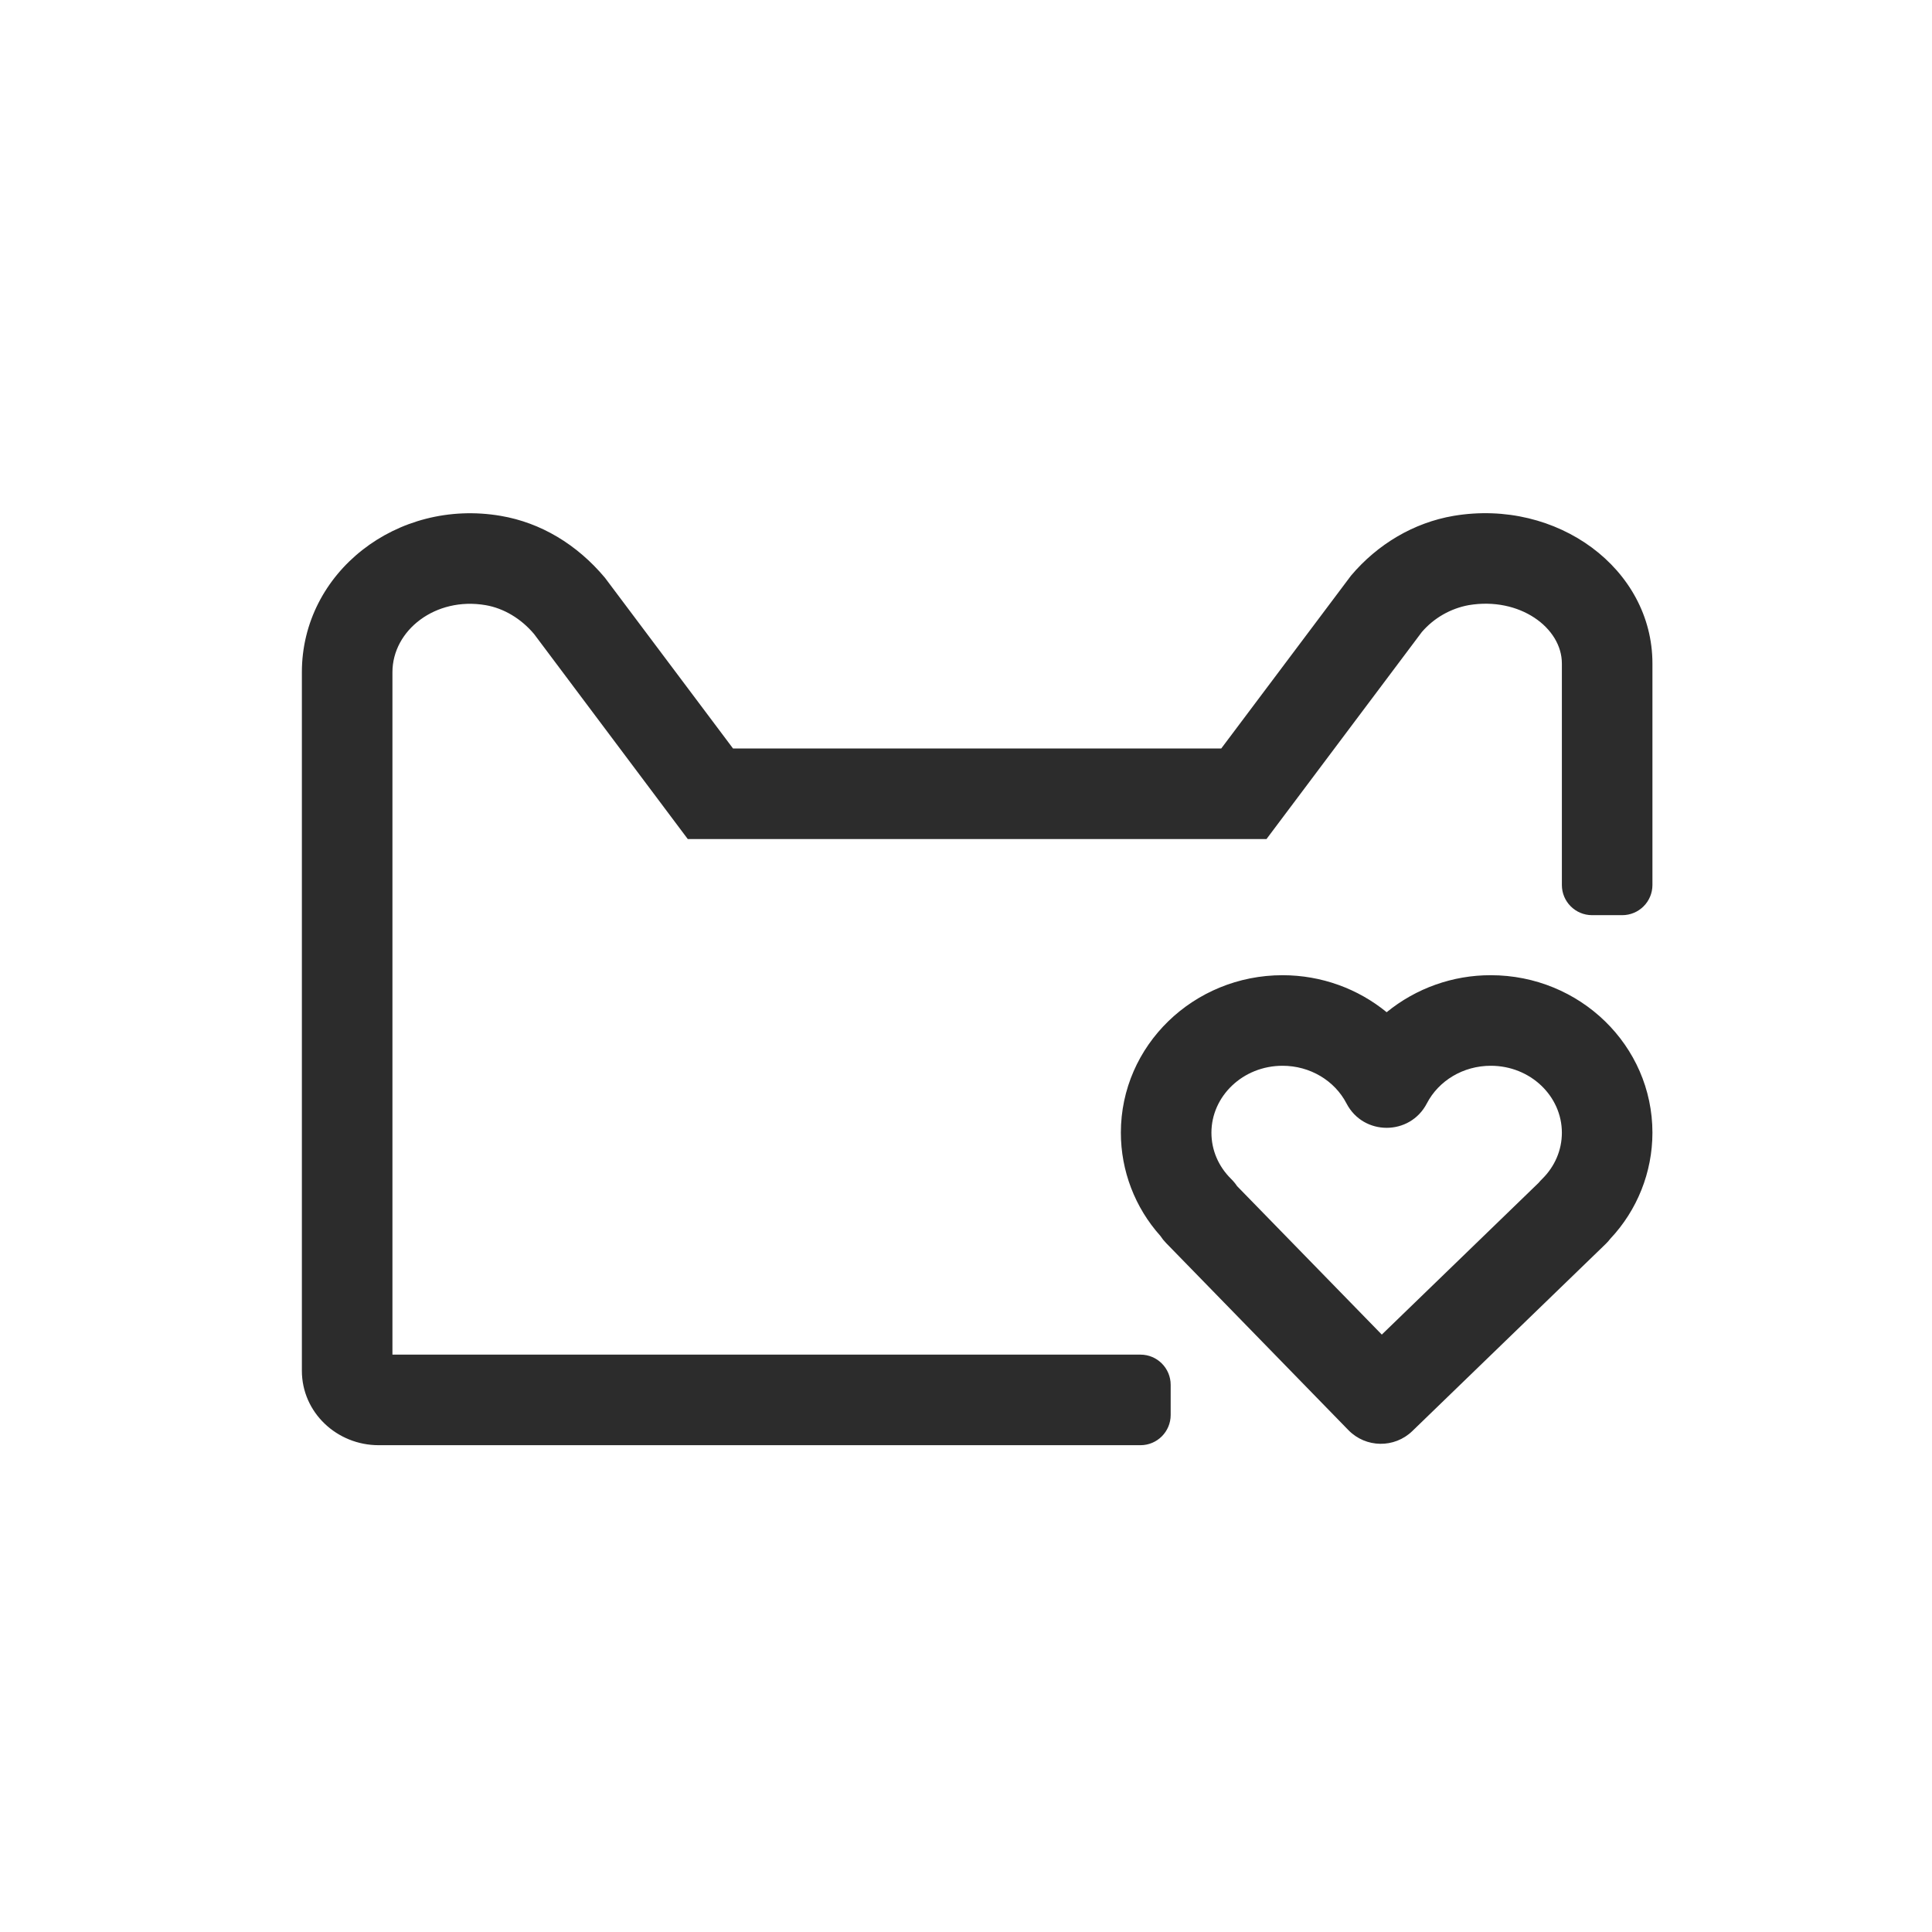
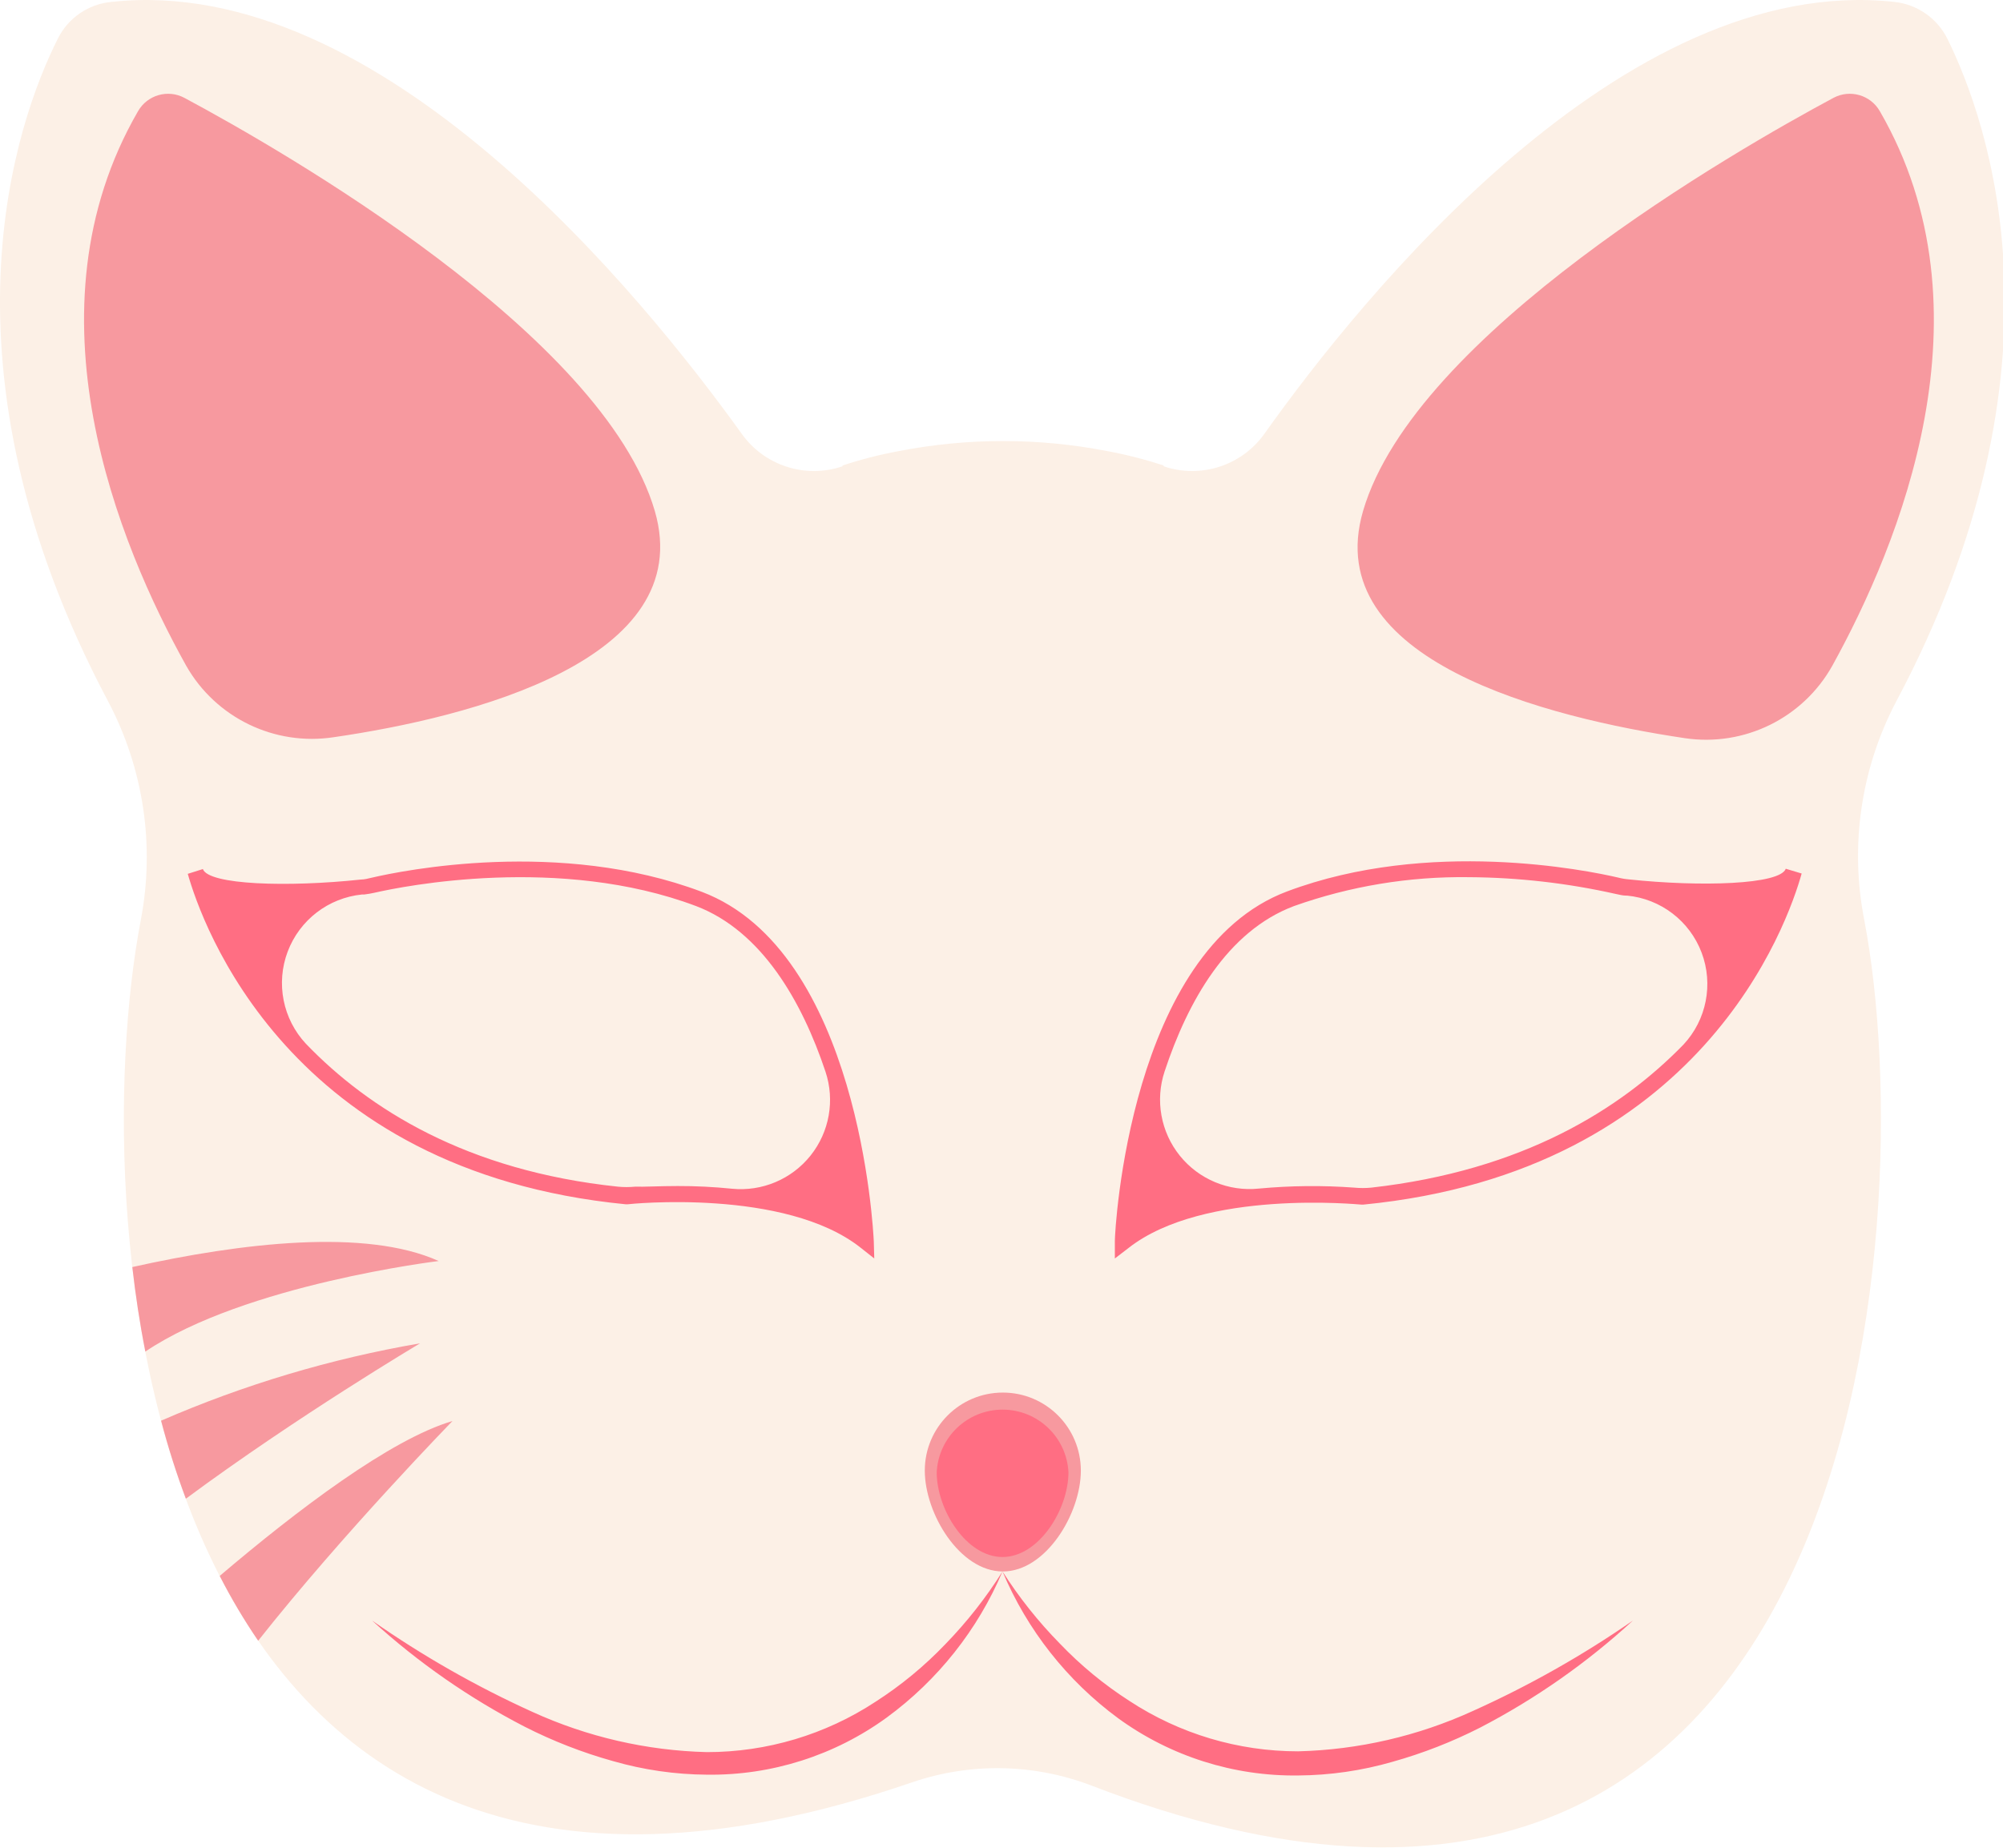
- <svg xmlns="http://www.w3.org/2000/svg" t="1670775406510" class="icon" viewBox="0 0 1024 1024" version="1.1" p-id="13389" width="64" height="64">
-   <path d="M388.528 396.72h258.752l68.768-91.6c13.984-16.592 33.168-28.096 54.416-31.712 54.88-9.216 105.36 28 105.36 78.256v117.392a16 16 0 0 1-16 16h-16a16 16 0 0 1-16-16v-117.392c0-18.944-22.4-35.456-49.36-30.928a43.12 43.12 0 0 0-24.864 14.256l-82.336 109.728h-306.72l-7.2-9.6-74.272-99.072c-6.88-8.16-16.064-13.664-25.728-15.312-26.512-4.528-49.344 13.28-49.344 35.568v361.68h396.48a16 16 0 0 1 16 16v16a16 16 0 0 1-16 16H200.688c-22.08 0-40.688-17.28-40.688-39.488V356.304c0-52.944 50.432-92.272 105.408-82.88 21.2 3.6 40.384 15.104 55.2 32.768l67.92 90.528zM594.08 600.368c0-46.304 38.56-83.488 85.696-83.488 20.656 0 40.048 7.2 55.184 19.616a86.944 86.944 0 0 1 55.2-19.616c47.12 0 85.664 37.184 85.664 83.488a82.08 82.08 0 0 1-22.352 56.224c-0.72 0.96-1.536 1.872-2.432 2.736l-102.464 99.152a24 24 0 0 1-33.888-0.48l-96.64-99.168a24.512 24.512 0 0 1-3.024-3.776 82 82 0 0 1-20.944-54.688z m138.304 106.992l83.136-80.464c0.56-0.688 1.168-1.344 1.824-1.984 6.72-6.608 10.48-15.296 10.48-24.544 0-19.392-16.672-35.488-37.68-35.488-14.64 0-27.632 7.904-33.888 19.952-8.96 17.248-33.648 17.248-42.592 0-6.256-12.048-19.264-19.952-33.888-19.952-21.008 0-37.696 16.096-37.696 35.488 0 9.232 3.744 17.888 10.432 24.48 1.216 1.2 2.272 2.48 3.168 3.824l76.704 78.688z" p-id="13390" fill="#2c2c2c" />
+ <svg xmlns="http://www.w3.org/2000/svg" t="1671036663346" class="icon" viewBox="0 0 1110 1024" version="1.1" p-id="2535" width="138.75" height="128">
+   <path d="M1079.18 21.487a37.251 37.251 0 0 0-29.413-20.431c-150.412-16.38-295.276 163.71-348.995 239.268a49.139 49.139 0 0 1-55.92 18.141v-0.44a239.708 239.708 0 0 0-31.351-8.014 302.145 302.145 0 0 0-115.275 0 234.777 234.777 0 0 0-31.351 8.014v0.44a49.139 49.139 0 0 1-55.92-18.141C356.62 164.766 211.492-15.323 61.785 1.057a36.987 36.987 0 0 0-29.765 20.431C8.947 67.368-38.784 202.546 59.847 388.623a184.933 184.933 0 0 1 18.229 121.087c-32.495 169.17-1.673 625.249 427.195 478.272a145.833 145.833 0 0 1 99.688 1.761c427.547 164.854 460.571-310.335 428.164-479.769a184.052 184.052 0 0 1 17.613-120.999c99.247-186.43 51.077-321.607 28.444-367.488z" fill="#FCF0E6" p-id="2536" />
+   <path d="M598.971 815.114c0 23.865-19.374 55.92-43.239 55.92s-43.239-32.055-43.239-55.92a43.239 43.239 0 0 1 86.478 0z" fill="#F7999F" p-id="2537" />
+   <path d="M592.102 816.083c0 20.519-16.38 46.938-36.546 46.938s-36.458-26.419-36.458-46.938a36.546 36.546 0 0 1 73.004 0z" fill="#FF6E83" p-id="2538" />
+   <path d="M76.491 61.644a19.198 19.198 0 0 1 25.714-7.397c54.423 29.149 232.047 131.038 260.667 228.965 24.041 82.691-102.682 114.482-177.888 125.402a80.138 80.138 0 0 1-81.811-39.628C65.659 301.705 12.381 172.428 76.491 61.644zM1041.753 61.644a19.198 19.198 0 0 0-25.714-7.397c-54.423 29.149-232.047 131.038-260.667 228.965C731.066 366.431 858.053 397.87 933.611 409.142a80.138 80.138 0 0 0 81.811-40.157c37.163-67.28 90.441-196.557 26.331-307.341zM232.803 744.575a624.633 624.633 0 0 0-143.543 42.887 449.123 449.123 0 0 0 13.738 43.239c61.732-45.705 129.805-86.126 129.805-86.126zM250.768 787.638c-34.257 10.039-86.126 49.404-129.013 85.862a332.527 332.527 0 0 0 21.311 35.93c47.026-59.531 107.701-121.792 107.701-121.792zM243.107 698.958c-40.421-18.229-109.375-10.127-169.786 3.346 1.761 15.499 4.139 31.262 7.221 46.85 55.216-37.251 162.565-50.196 162.565-50.196z" fill="#F7999F" p-id="2539" />
+   <path d="M555.555 871.034a194.532 194.532 0 0 1-64.11 80.93 165.559 165.559 0 0 1-99.688 31.703 192.506 192.506 0 0 1-52.222-7.573 264.19 264.19 0 0 1-48.787-19.022 392.234 392.234 0 0 1-84.541-58.826 554.094 554.094 0 0 0 88.68 50.548 247.81 247.81 0 0 0 96.87 22.368 170.05 170.05 0 0 0 93.435-27.916 211.352 211.352 0 0 0 38.66-31.879 244.64 244.64 0 0 0 31.703-40.333zM555.555 871.034a244.64 244.64 0 0 0 31.703 39.893 211.352 211.352 0 0 0 38.66 31.879 170.314 170.314 0 0 0 93.435 27.916 247.898 247.898 0 0 0 96.87-22.368 557.176 557.176 0 0 0 88.68-50.108 392.234 392.234 0 0 1-84.541 59.267 263.573 263.573 0 0 1-48.699 19.022 192.947 192.947 0 0 1-52.222 7.573 165.823 165.823 0 0 1-99.776-31.703 195.236 195.236 0 0 1-64.11-81.37zM484.488 697.549l-7.573-5.988c-41.83-33.112-128.308-24.217-129.189-24.041h-0.881C159.271 649.203 111.716 511.384 104.055 484.348l8.366-2.642c3.17 8.806 47.114 10.127 87.535 5.812 2.114 0 4.139-0.616 6.164-1.057 16.996-3.963 104.267-21.752 182.731 7.838 87.183 32.936 95.108 187.399 95.373 193.739z m-108.934-40.157a290.08 290.08 0 0 1 30.118 1.497 49.492 49.492 0 0 0 51.781-64.903c-12.945-38.748-35.225-77.848-71.684-91.762-75.47-28.444-162.125-11.096-178.24-7.397-1.849 0.44-3.699 0.705-5.636 0.969h-1.233a49.315 49.315 0 0 0-31.174 82.691c34.697 36.106 89.032 70.451 172.956 79.257a49.051 49.051 0 0 0 9.511 0c5.02 0.176 13.298-0.352 23.601-0.352zM617.816 697.549v-9.687c0-6.517 8.278-160.98 95.373-193.739 78.641-29.589 166.264-11.712 183.348-7.75a36.106 36.106 0 0 0 6.164 1.057c39.805 4.227 83.748 2.906 86.918-5.9l8.806 2.642c-7.662 27.388-55.216 165.207-242.967 183.524h-0.881c-0.881 0-87.359-8.806-129.189 24.041z m196.117-211.352a277.928 277.928 0 0 0-96.87 16.028c-36.987 13.914-58.826 52.838-71.684 91.674a49.58 49.58 0 0 0 52.222 64.903 317.908 317.908 0 0 1 52.838-0.528 49.051 49.051 0 0 0 9.511 0c83.836-9.423 138.171-43.503 172.956-79.257a49.227 49.227 0 0 0-31.262-82.603h-0.616c-1.849 0-3.611-0.528-5.46-0.881a382.459 382.459 0 0 0-81.635-9.335z" fill="#FF6E83" p-id="2540" />
</svg>
